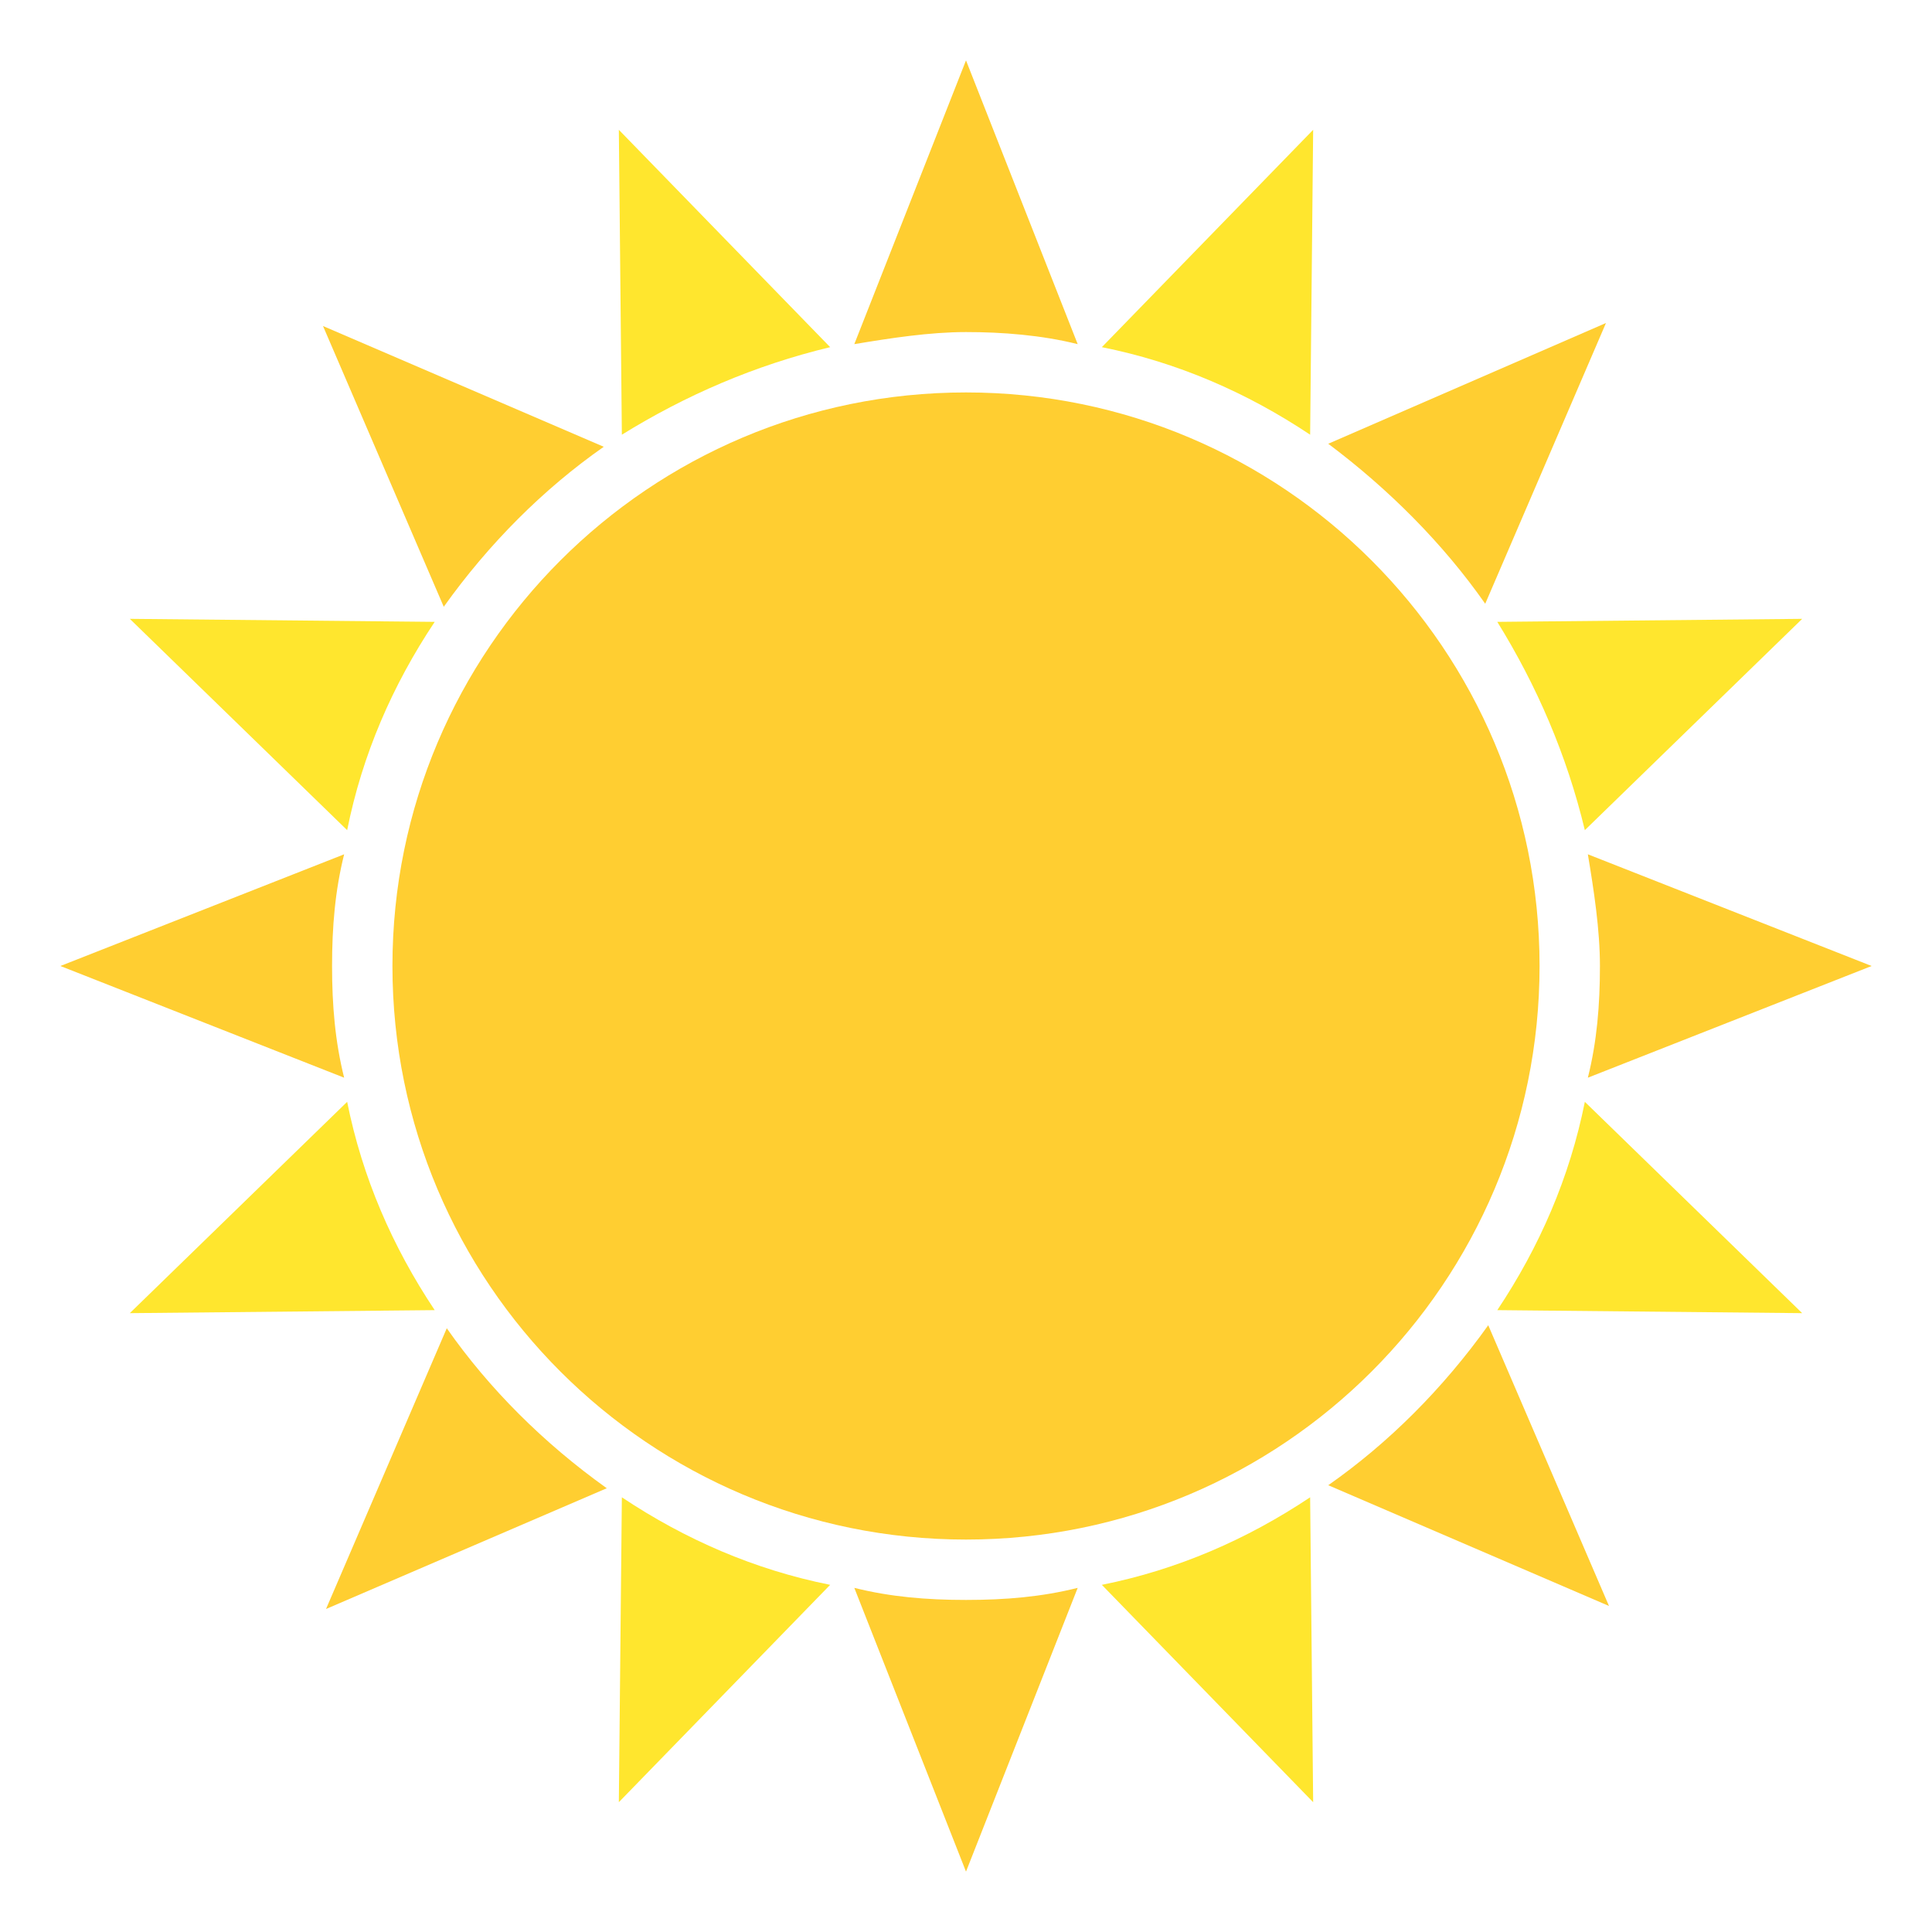
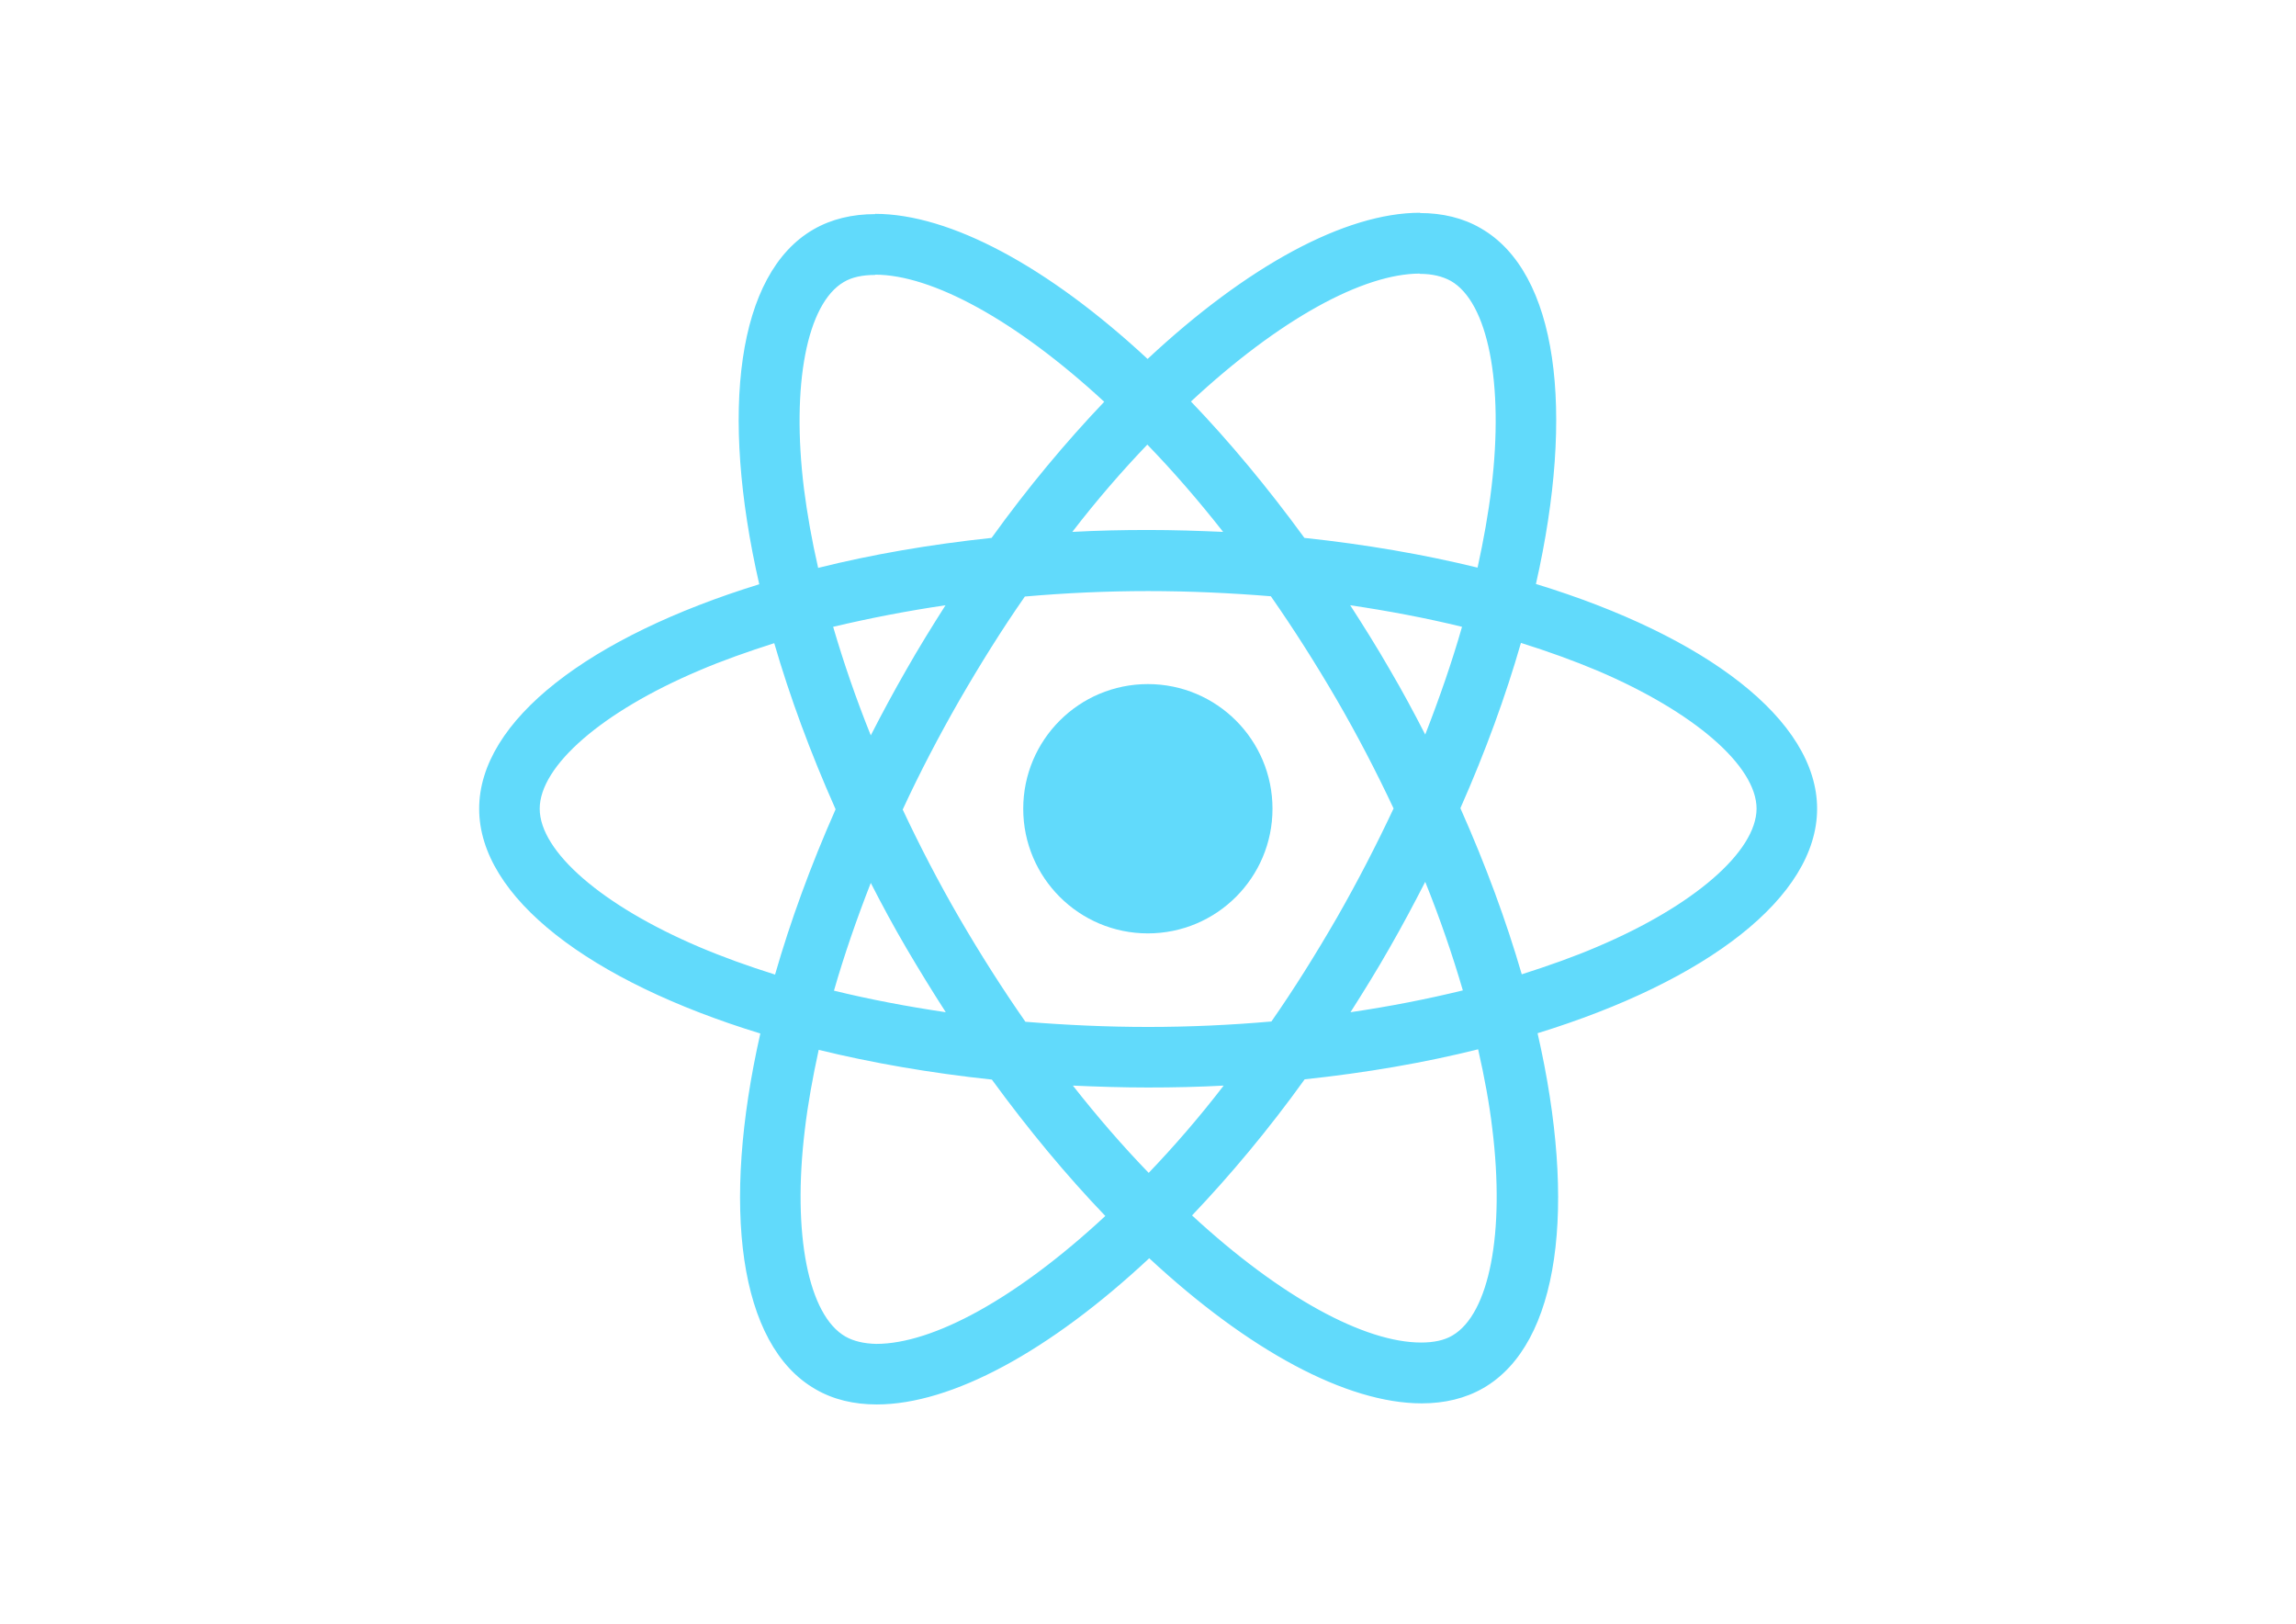
- <svg xmlns="http://www.w3.org/2000/svg" width="800px" height="800px" viewBox="0 0 64 64" aria-hidden="true" role="img" class="iconify iconify--emojione" preserveAspectRatio="xMidYMid meet">
-   <g fill="#ffe62e">
-     <path d="M20.5 59.7l7-7.2c-2.5-.5-4.8-1.5-6.9-2.9l-.1 10.1">
- 
- </path>
-     <path d="M43.5 4.3l-7 7.2c2.5.5 4.8 1.5 6.9 2.9l.1-10.1">
- 
- </path>
-     <path d="M4.3 43.5l10.1-.1C13 41.3 12 39 11.5 36.5l-7.2 7">
- 
- </path>
-     <path d="M59.7 20.5l-10.1.1c1.3 2.1 2.3 4.4 2.9 6.9l7.2-7">
- 
- </path>
-     <path d="M4.3 20.5l7.2 7c.5-2.5 1.5-4.8 2.9-6.9l-10.1-.1">
- 
- </path>
-     <path d="M59.7 43.5l-7.2-7c-.5 2.5-1.5 4.8-2.9 6.9l10.1.1">
- 
- </path>
-     <path d="M20.5 4.3l.1 10.1c2.1-1.3 4.4-2.3 6.9-2.9l-7-7.2">
- 
- </path>
-     <path d="M43.5 59.7l-.1-10.1C41.3 51 39 52 36.5 52.5l7 7.2">
- 
- </path>
-   </g>
-   <g fill="#ffce31">
-     <path d="M14.8 44l-4 9.3l9.3-4C18 47.8 16.2 46 14.8 44">
- 
- </path>
-     <path d="M49.2 20l4-9.3l-9.2 4c2 1.5 3.8 3.3 5.2 5.3">
- 
- </path>
-     <path d="M11.4 28.3L2 32l9.4 3.7c-.3-1.2-.4-2.4-.4-3.7s.1-2.5.4-3.7">
- 
- </path>
-     <path d="M52.6 35.7L62 32l-9.4-3.7c.2 1.2.4 2.5.4 3.7c0 1.3-.1 2.5-.4 3.7">
- 
- </path>
-     <path d="M20 14.8l-9.3-4l4 9.3c1.5-2.1 3.3-3.9 5.3-5.3">
- 
- </path>
-     <path d="M44 49.2l9.3 4l-4-9.3C47.8 46 46 47.8 44 49.2">
- 
- </path>
-     <path d="M35.7 11.4L32 2l-3.7 9.4c1.2-.2 2.5-.4 3.7-.4s2.5.1 3.7.4">
- 
- </path>
-     <path d="M28.3 52.6L32 62l3.7-9.4c-1.2.3-2.4.4-3.7.4s-2.5-.1-3.7-.4">
- 
- </path>
-     <circle cx="32" cy="32" r="19">
- 
- </circle>
+ <svg xmlns="http://www.w3.org/2000/svg" viewBox="0 0 841.9 595.3">
+   <g fill="#61DAFB">
+     <path d="M666.3 296.5c0-32.5-40.7-63.3-103.1-82.4 14.4-63.6 8-114.2-20.2-130.4-6.5-3.8-14.1-5.6-22.4-5.6v22.3c4.6 0 8.3.9 11.4 2.6 13.6 7.8 19.5 37.5 14.9 75.7-1.1 9.4-2.9 19.3-5.1 29.4-19.6-4.8-41-8.5-63.5-10.9-13.5-18.5-27.5-35.3-41.6-50 32.6-30.3 63.2-46.9 84-46.9V78c-27.5 0-63.5 19.6-99.9 53.6-36.4-33.8-72.4-53.2-99.9-53.2v22.3c20.7 0 51.4 16.5 84 46.6-14 14.7-28 31.4-41.3 49.9-22.6 2.4-44 6.1-63.6 11-2.3-10-4-19.7-5.2-29-4.7-38.2 1.1-67.9 14.6-75.8 3-1.8 6.9-2.6 11.5-2.6V78.5c-8.4 0-16 1.8-22.6 5.6-28.1 16.2-34.4 66.7-19.9 130.1-62.2 19.2-102.7 49.9-102.7 82.3 0 32.5 40.7 63.3 103.1 82.4-14.4 63.6-8 114.2 20.2 130.4 6.5 3.8 14.1 5.6 22.5 5.6 27.5 0 63.5-19.6 99.9-53.6 36.4 33.8 72.4 53.2 99.9 53.2 8.4 0 16-1.8 22.6-5.6 28.1-16.2 34.4-66.7 19.9-130.1 62-19.1 102.5-49.9 102.5-82.3zm-130.2-66.7c-3.7 12.9-8.3 26.2-13.5 39.5-4.1-8-8.4-16-13.1-24-4.6-8-9.5-15.8-14.4-23.4 14.2 2.1 27.9 4.7 41 7.9zm-45.8 106.5c-7.8 13.5-15.8 26.3-24.1 38.2-14.9 1.3-30 2-45.2 2-15.1 0-30.2-.7-45-1.9-8.3-11.9-16.4-24.6-24.2-38-7.6-13.1-14.5-26.4-20.8-39.8 6.2-13.4 13.2-26.8 20.7-39.9 7.8-13.5 15.8-26.3 24.1-38.2 14.9-1.3 30-2 45.2-2 15.1 0 30.2.7 45 1.9 8.3 11.9 16.4 24.6 24.2 38 7.6 13.1 14.5 26.4 20.8 39.8-6.3 13.4-13.2 26.8-20.7 39.9zm32.3-13c5.4 13.4 10 26.8 13.8 39.8-13.1 3.2-26.9 5.9-41.2 8 4.9-7.7 9.8-15.6 14.4-23.7 4.6-8 8.9-16.1 13-24.1zM421.2 430c-9.3-9.6-18.6-20.3-27.8-32 9 .4 18.2.7 27.5.7 9.4 0 18.7-.2 27.8-.7-9 11.7-18.3 22.4-27.5 32zm-74.4-58.9c-14.2-2.1-27.9-4.7-41-7.9 3.7-12.9 8.3-26.2 13.5-39.5 4.1 8 8.4 16 13.1 24 4.7 8 9.5 15.8 14.4 23.4zM420.7 163c9.3 9.6 18.6 20.3 27.8 32-9-.4-18.2-.7-27.5-.7-9.4 0-18.7.2-27.8.7 9-11.7 18.3-22.4 27.5-32zm-74 58.9c-4.9 7.7-9.8 15.6-14.4 23.7-4.6 8-8.9 16-13 24-5.4-13.4-10-26.8-13.8-39.8 13.1-3.1 26.9-5.8 41.2-7.9zm-90.5 125.2c-35.4-15.1-58.3-34.9-58.3-50.6 0-15.7 22.9-35.6 58.3-50.6 8.6-3.7 18-7 27.7-10.1 5.7 19.6 13.2 40 22.5 60.9-9.2 20.8-16.6 41.1-22.2 60.6-9.9-3.1-19.3-6.5-28-10.2zM310 490c-13.6-7.8-19.5-37.5-14.9-75.7 1.1-9.4 2.9-19.3 5.1-29.4 19.6 4.8 41 8.5 63.5 10.9 13.5 18.5 27.5 35.3 41.6 50-32.6 30.3-63.2 46.9-84 46.9-4.5-.1-8.3-1-11.3-2.7zm237.2-76.2c4.7 38.2-1.1 67.9-14.6 75.8-3 1.8-6.9 2.6-11.5 2.6-20.7 0-51.4-16.5-84-46.6 14-14.7 28-31.4 41.3-49.9 22.6-2.4 44-6.1 63.6-11 2.3 10.1 4.1 19.8 5.2 29.1zm38.5-66.7c-8.6 3.7-18 7-27.7 10.1-5.7-19.6-13.2-40-22.5-60.9 9.2-20.8 16.6-41.1 22.2-60.6 9.9 3.1 19.3 6.5 28.1 10.2 35.4 15.1 58.3 34.9 58.3 50.6-.1 15.7-23 35.6-58.4 50.6zM320.8 78.4z" />
+     <circle cx="420.9" cy="296.5" r="45.7" />
+     <path d="M520.5 78.1z" />
  </g>
</svg>
